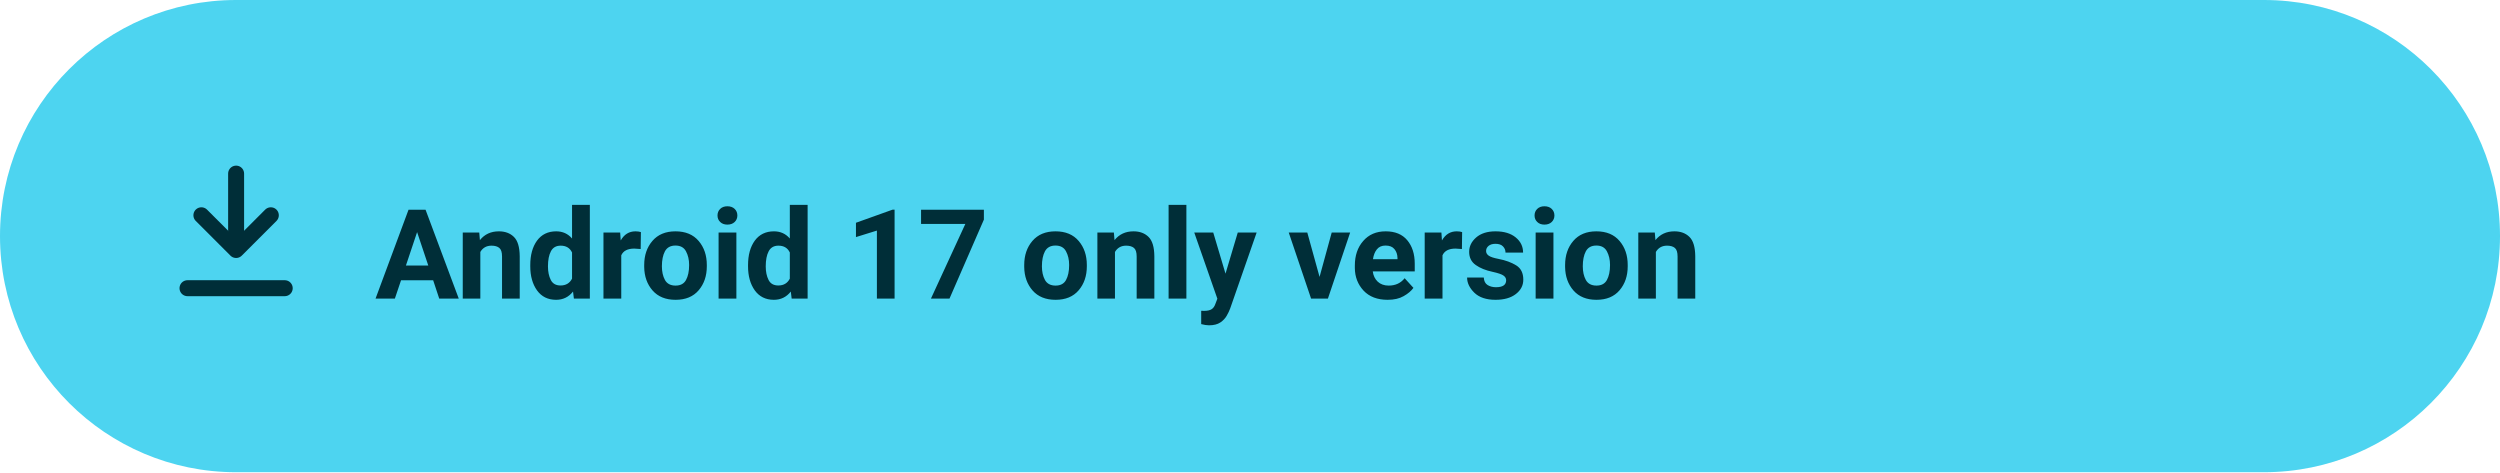
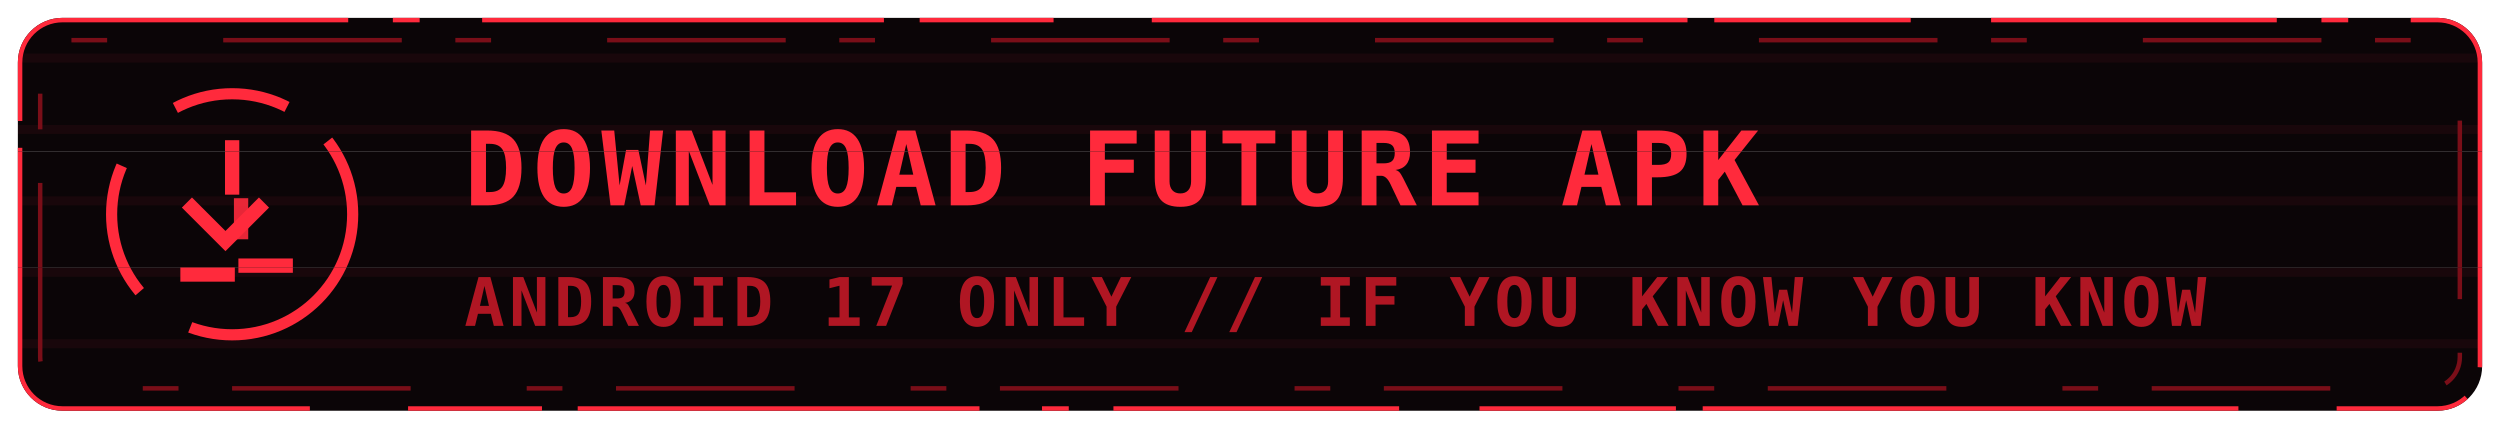
- <svg xmlns="http://www.w3.org/2000/svg" viewBox="0 0 360 68" width="360" height="68" role="img" aria-label="Android 17 only version">
-   <rect width="360" height="68" rx="34" fill="#4DD4F0" />
-   <g transform="translate(22 22)" fill="none" stroke="#002E38" stroke-width="2.3" stroke-linecap="round" stroke-linejoin="round">
-     <path d="M12 3v10.5" />
-     <path d="M7 9l5 5 5-5" />
-     <path d="M5 19.5h14" />
+ <svg xmlns="http://www.w3.org/2000/svg" xmlns:xlink="http://www.w3.org/1999/xlink" viewBox="0 0 560 96" width="560" height="96" role="img" aria-label="Download the secret future APK - Android 17 only">
+   <defs>
+     <clipPath id="frame">
+       <rect x="4" y="4" width="552" height="88" rx="10" />
+     </clipPath>
+     <clipPath id="sliceTop">
+       <rect x="0" y="0" width="560" height="34" />
+     </clipPath>
+     <clipPath id="sliceMid">
+       <rect x="0" y="34" width="560" height="26" />
+     </clipPath>
+     <clipPath id="sliceBot">
+       <rect x="0" y="60" width="560" height="36" />
+     </clipPath>
+     <g id="content">
+       <rect x="4" y="4" width="552" height="88" rx="10" fill="#0B0507" />
+       <g fill="#FF2A3C" opacity="0.06">
+         <rect x="4" y="12" width="552" height="2" />
+         <rect x="4" y="28" width="552" height="2" />
+         <rect x="4" y="44" width="552" height="2" />
+         <rect x="4" y="60" width="552" height="2" />
+         <rect x="4" y="76" width="552" height="2" />
+       </g>
+       <rect x="4" y="4" width="552" height="88" rx="10" fill="none" stroke="#FF2A3C" stroke-width="2" stroke-dasharray="64 10 6 14 90 8 30 22 120 6 44 18" />
+       <rect x="9" y="9" width="542" height="78" rx="7" fill="none" stroke="#7A0E18" stroke-width="1" stroke-dasharray="8 26 40 12" />
+       <g transform="translate(24 20)">
+         <circle cx="28" cy="28" r="27" fill="none" stroke="#FF2A3C" stroke-width="2.5" stroke-dasharray="52 14 30 18 26 12" />
+         <g fill="none" stroke="#FF2A3C" stroke-width="3.2" stroke-linecap="square">
+           <path d="M28 13v9" />
+           <path d="M30 26v6" opacity="0.9" />
+           <path d="M20.5 25.5L28 33l7.5-7.5" transform="translate(-1.5 1)" />
+           <path d="M18 41.5h9" />
+           <path d="M31 41.5h9" transform="translate(0 -2)" />
+         </g>
+       </g>
+       <g font-family="ui-monospace, 'Cascadia Mono', 'Roboto Mono', Consolas, Menlo, monospace" font-weight="700">
+         <text id="t0" x="104" y="46" font-size="23" letter-spacing="1.5" fill="#FF2A3C">DOWNLOAD FUTURE APK
+           <animate attributeName="opacity" values="1;1;0;0;1;1;0;1;1" keyTimes="0;0.28;0.281;0.34;0.341;0.72;0.721;0.76;1" dur="3.7s" calcMode="discrete" repeatCount="indefinite" />
+         </text>
+         <text x="104" y="46" font-size="23" letter-spacing="1.5" fill="#FF2A3C" opacity="0">D0WNL04D F#7URE 4PK
+           <animate attributeName="opacity" values="0;0;1;0;0" keyTimes="0;0.28;0.281;0.34;1" dur="3.7s" calcMode="discrete" repeatCount="indefinite" />
+         </text>
+         <text x="104" y="46" font-size="23" letter-spacing="1.5" fill="#FF2A3C" opacity="0">_OWN?OAD =U/URE @]K
+           <animate attributeName="opacity" values="0;0;1;0;0" keyTimes="0;0.72;0.721;0.76;1" dur="3.7s" calcMode="discrete" repeatCount="indefinite" />
+         </text>
+         <text x="106" y="46" font-size="23" letter-spacing="1.5" fill="#8A1620" opacity="0">DOWNLOAD FUTURE APK
+           <animate attributeName="opacity" values="0;0;0.8;0;0;0.7;0;0" keyTimes="0;0.27;0.28;0.35;0.71;0.72;0.77;1" dur="3.7s" calcMode="discrete" repeatCount="indefinite" />
+         </text>
+         <text x="104" y="73" font-size="15" letter-spacing="1" fill="#B01623">ANDROID 17 ONLY // IF YOU KNOW YOU KNOW
+           <animate attributeName="opacity" values="1;1;0.35;1;1" keyTimes="0;0.5;0.52;0.54;1" dur="3.7s" calcMode="discrete" repeatCount="indefinite" />
+         </text>
+       </g>
+       <rect x="470" y="18" width="34" height="5" fill="#FF2A3C" opacity="0">
+         <animate attributeName="opacity" values="0;0;0.9;0;0;0.6;0;0" keyTimes="0;0.28;0.29;0.33;0.6;0.61;0.64;1" dur="3.7s" calcMode="discrete" repeatCount="indefinite" />
+       </rect>
+       <rect x="120" y="80" width="60" height="3" fill="#7A0E18" opacity="0">
+         <animate attributeName="opacity" values="0;0;1;0;0" keyTimes="0;0.73;0.74;0.78;1" dur="3.7s" calcMode="discrete" repeatCount="indefinite" />
+       </rect>
+     </g>
+   </defs>
+   <g clip-path="url(#frame)">
+     <g clip-path="url(#sliceTop)">
+       <use xlink:href="#content">
+         <animateTransform attributeName="transform" type="translate" calcMode="discrete" values="0 0;0 0;-5 0;3 0;0 0;0 0;6 0;-2 0;0 0" keyTimes="0;0.27;0.28;0.31;0.34;0.71;0.72;0.75;0.78" dur="3.7s" repeatCount="indefinite" />
+       </use>
+     </g>
+     <g clip-path="url(#sliceMid)">
+       <use xlink:href="#content">
+         <animateTransform attributeName="transform" type="translate" calcMode="discrete" values="0 0;0 0;4 0;-6 0;0 0;0 0;-4 0;0 0" keyTimes="0;0.28;0.29;0.32;0.35;0.72;0.73;0.77" dur="3.7s" repeatCount="indefinite" />
+       </use>
+     </g>
+     <g clip-path="url(#sliceBot)">
+       <use xlink:href="#content">
+         <animateTransform attributeName="transform" type="translate" calcMode="discrete" values="0 0;0 0;-3 0;2 0;0 0" keyTimes="0;0.29;0.30;0.33;0.36" dur="3.7s" repeatCount="indefinite" />
+       </use>
+     </g>
  </g>
-   <text x="54" y="43" font-family="Roboto, 'Segoe UI', system-ui, -apple-system, 'Helvetica Neue', Arial, sans-serif" font-size="18" font-weight="600" fill="#002E38">Android 17 only version</text>
</svg>
